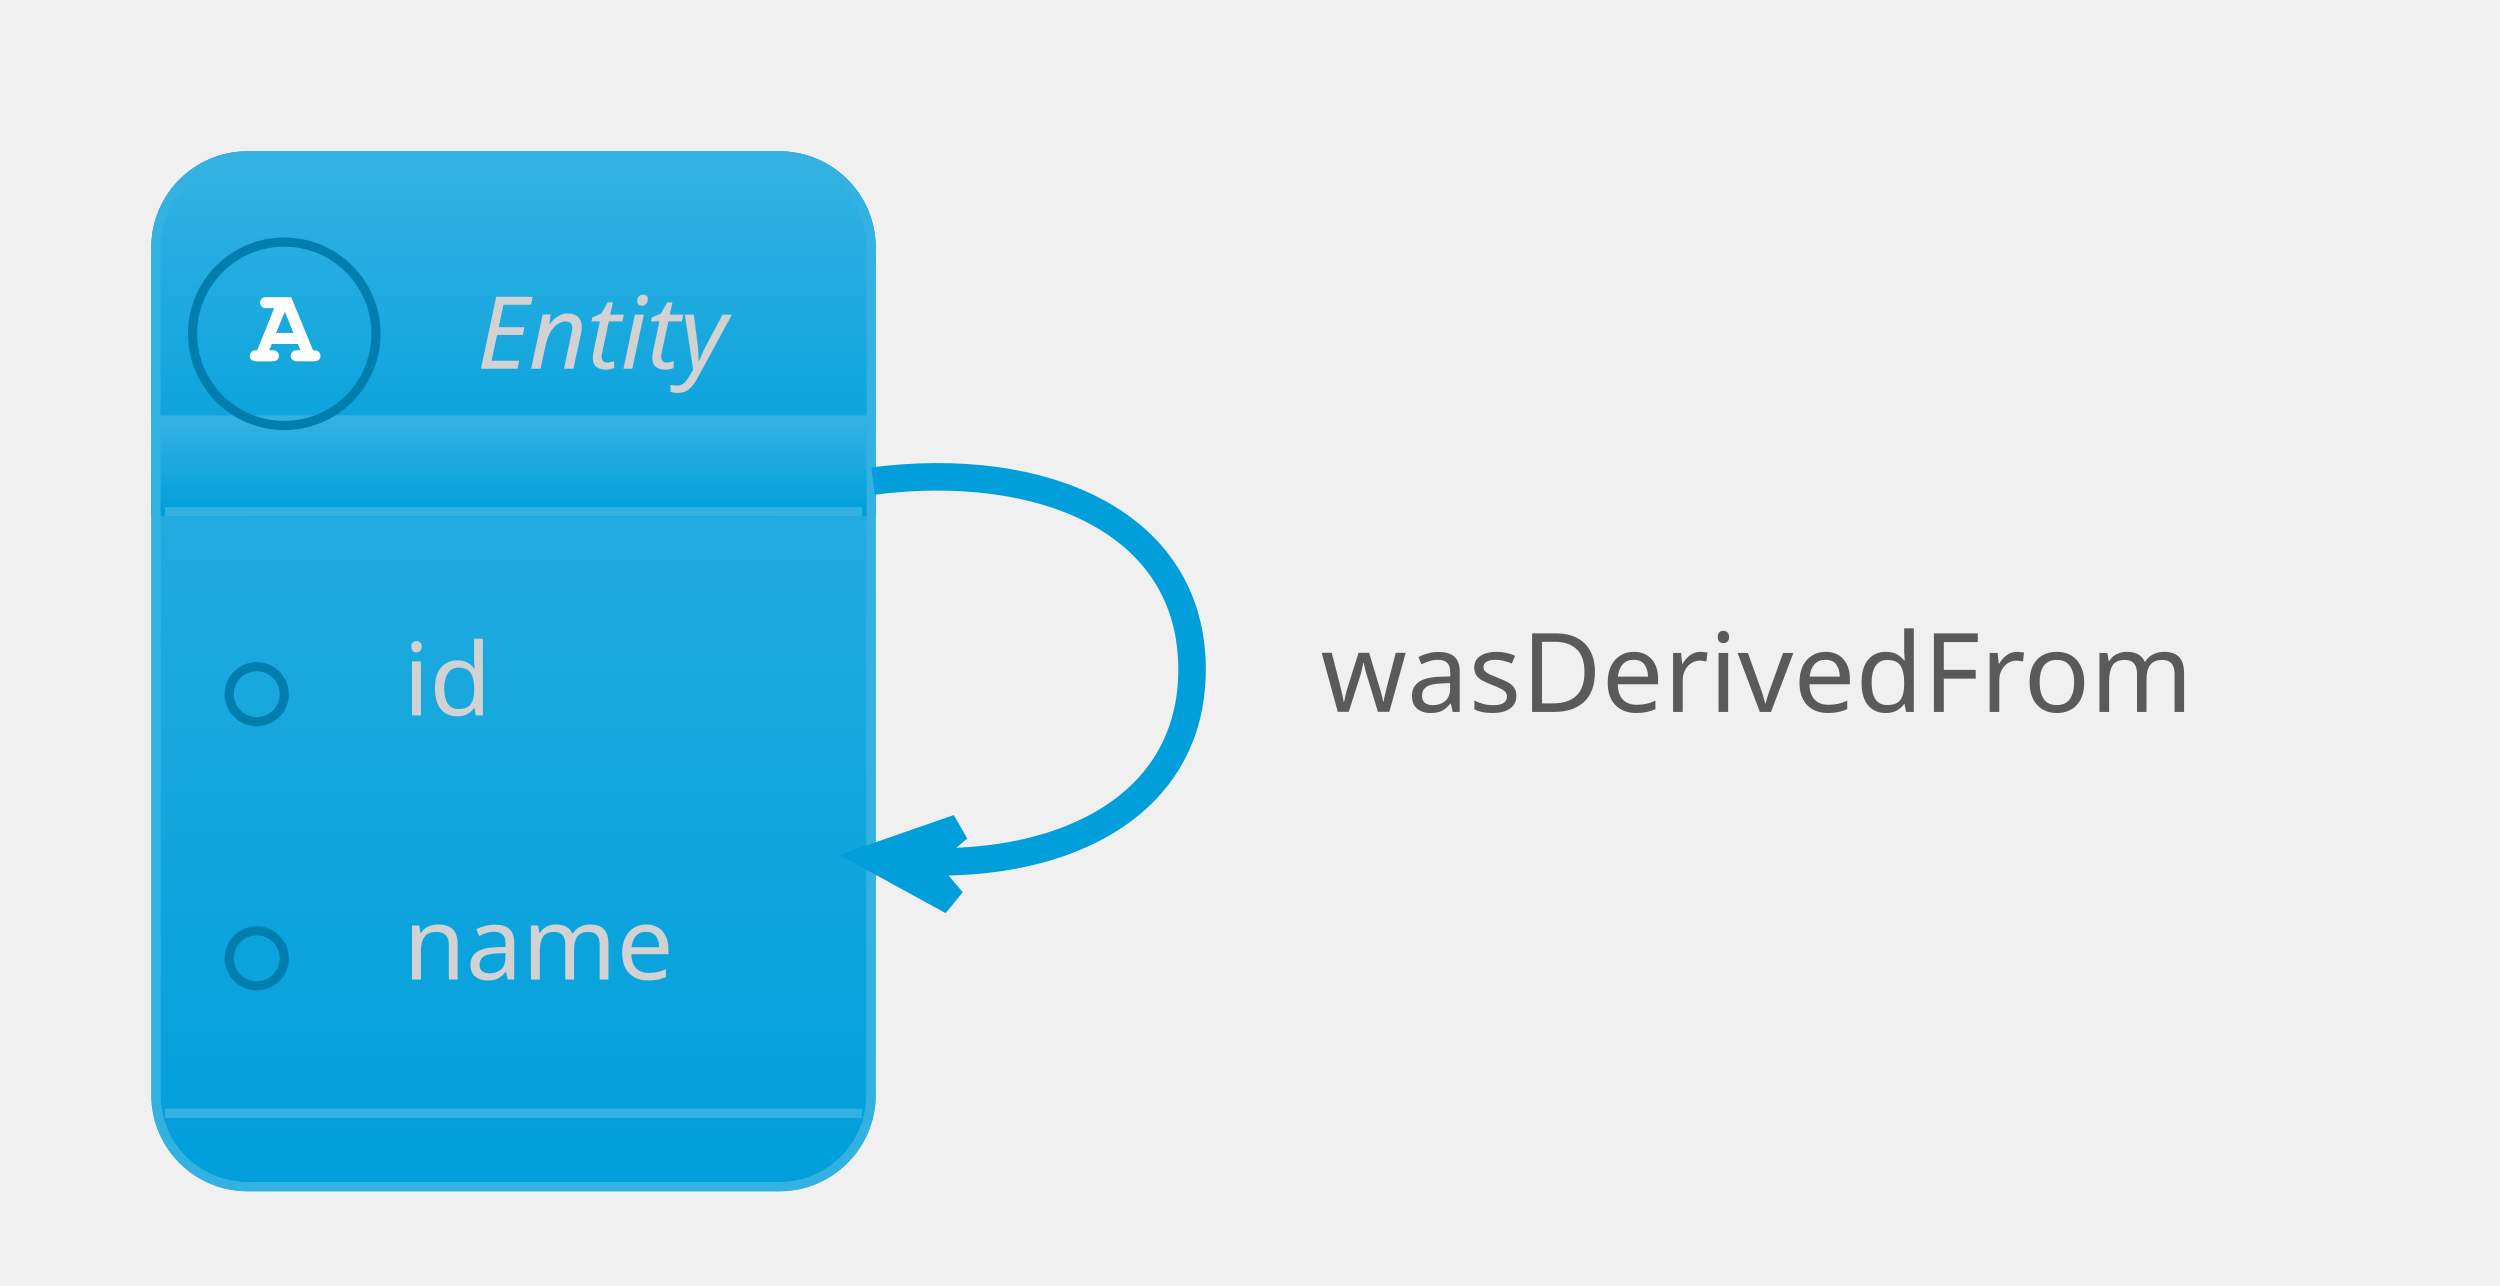
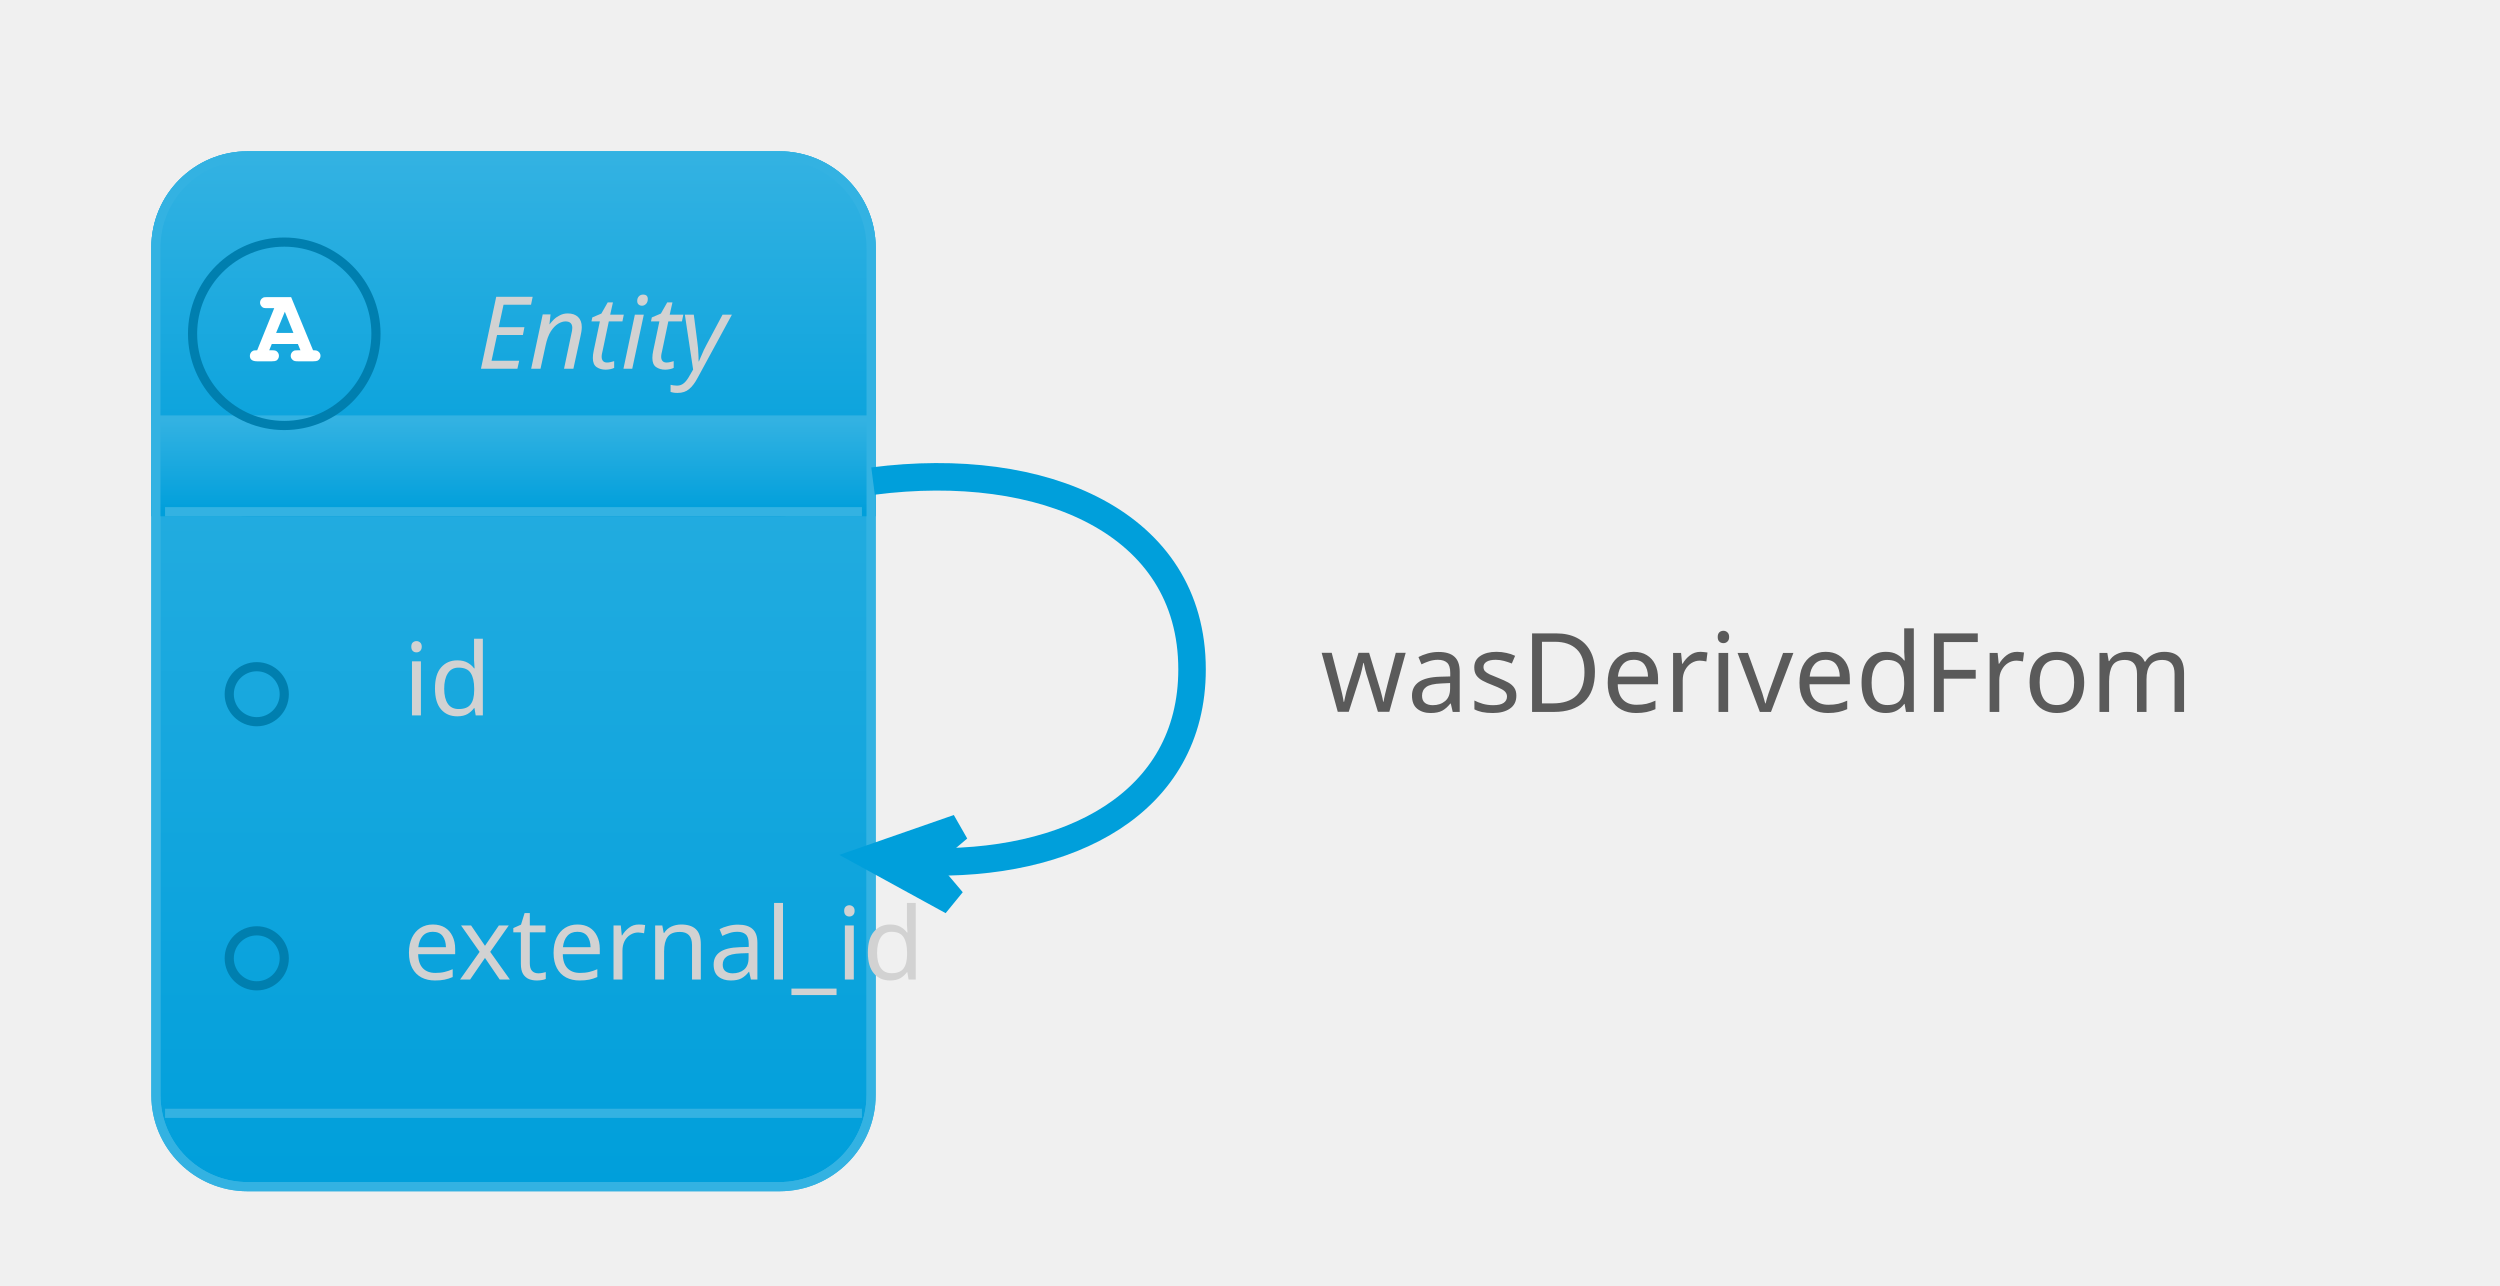
<svg xmlns="http://www.w3.org/2000/svg" contentStyleType="text/css" height="146.875px" preserveAspectRatio="none" style="width:284px;height:146px;background:#00000000;" version="1.1" viewBox="0 0 284 146" width="284.375px" zoomAndPan="magnify">
  <defs>
    <linearGradient id="gfb1qwcyv3vjg0" x1="50%" x2="50%" y1="0%" y2="100%">
      <stop offset="0%" stop-color="#33B2E2" />
      <stop offset="100%" stop-color="#009FDB" />
    </linearGradient>
  </defs>
  <g>
    <g id="elem_Entity">
      <rect codeLine="4" fill="url(#gfb1qwcyv3vjg0)" height="117.098" id="Entity" rx="10.417" ry="10.417" style="stroke:#33B2E2;stroke-width:1.042;" width="81.25" x="17.708" y="17.708" />
      <rect fill="url(#gfb1qwcyv3vjg0)" height="40.422" rx="10.417" ry="10.417" style="stroke:url(#gfb1qwcyv3vjg0);stroke-width:1.042;" width="81.25" x="17.708" y="17.708" />
      <rect fill="url(#gfb1qwcyv3vjg0)" height="10.417" style="stroke:url(#gfb1qwcyv3vjg0);stroke-width:1.042;" width="81.25" x="17.708" y="47.713" />
      <rect codeLine="4" fill="none" height="117.098" id="Entity" rx="10.417" ry="10.417" style="stroke:#33B2E2;stroke-width:1.042;" width="81.25" x="17.708" y="17.708" />
      <ellipse cx="32.292" cy="37.919" fill="none" rx="10.417" ry="10.417" style="stroke:#007FAF;stroke-width:1.042;" />
      <path d="M33.838,39.075 L34.131,39.791 L33.838,39.791 C33.529,39.791 33.431,39.807 33.317,39.889 C33.138,39.986 33.024,40.214 33.024,40.426 C33.024,40.621 33.122,40.8 33.285,40.914 C33.398,41.012 33.545,41.044 33.838,41.044 L35.579,41.044 C35.84,41.044 36.003,41.012 36.1,40.963 C36.296,40.849 36.41,40.637 36.41,40.426 C36.41,40.214 36.312,40.035 36.149,39.921 C36.019,39.823 35.905,39.791 35.563,39.791 L33.073,33.752 L30.371,33.752 C30.029,33.752 29.948,33.769 29.834,33.85 C29.639,33.964 29.541,34.176 29.541,34.387 C29.541,34.583 29.639,34.762 29.801,34.892 C29.915,34.989 30.046,35.006 30.371,35.006 L31.152,35.006 L29.215,39.791 C28.906,39.791 28.792,39.807 28.678,39.889 C28.499,39.986 28.385,40.214 28.385,40.426 C28.385,40.833 28.662,41.044 29.215,41.044 L30.876,41.044 C31.136,41.044 31.299,41.012 31.396,40.963 C31.576,40.849 31.689,40.637 31.689,40.426 C31.689,40.214 31.592,40.035 31.429,39.905 C31.315,39.823 31.201,39.791 30.876,39.791 L30.583,39.791 L30.876,39.075 L33.838,39.075 Z M33.333,37.822 L31.364,37.822 L32.357,35.413 L33.333,37.822 Z " fill="#FFFFFF" />
      <text fill="#D2D2D2" font-family="&quot;Verdana&quot;" font-size="11.458" font-style="italic" lengthAdjust="spacing" textLength="33.333" x="54.167" y="41.886">Entity</text>
      <line style="stroke:#33B2E2;stroke-width:1.042;" x1="18.75" x2="97.917" y1="58.13" y2="58.13" />
      <ellipse cx="29.167" cy="78.862" fill="none" rx="3.125" ry="3.125" style="stroke:#007FAF;stroke-width:1.042;" />
      <text fill="#D2D2D2" font-family="&quot;Verdana&quot;" font-size="11.458" lengthAdjust="spacing" textLength="10.417" x="45.833" y="81.266">id</text>
      <ellipse cx="29.167" cy="108.866" fill="none" rx="3.125" ry="3.125" style="stroke:#007FAF;stroke-width:1.042;" />
-       <text fill="#D2D2D2" font-family="&quot;Verdana&quot;" font-size="11.458" lengthAdjust="spacing" textLength="34.375" x="45.833" y="111.271">name</text>
+       <text fill="#D2D2D2" font-family="&quot;Verdana&quot;" font-size="11.458" lengthAdjust="spacing" textLength="34.375" x="45.833" y="111.271">external_id</text>
      <line style="stroke:#33B2E2;stroke-width:1.042;" x1="18.75" x2="97.917" y1="126.473" y2="126.473" />
    </g>
    <g id="link_Entity_Entity">
      <path codeLine="10" d="M99.178,54.649 C118.472,52.163 135.417,59.294 135.417,76.042 C135.417,91.22 121.501,98.499 104.531,97.88 " fill="none" id="Entity-to-Entity" style="stroke:#009FDB;stroke-width:3.125;" />
      <polygon fill="#009FDB" points="99.178,97.435,108.175,102.365,104.369,97.867,108.867,94.061,99.178,97.435" style="stroke:#009FDB;stroke-width:3.125;" />
      <text fill="#5A5A5A" font-family="&quot;Verdana&quot;" font-size="12.5" lengthAdjust="spacing" textLength="107.292" x="150" y="80.874">wasDerivedFrom</text>
    </g>
  </g>
</svg>
